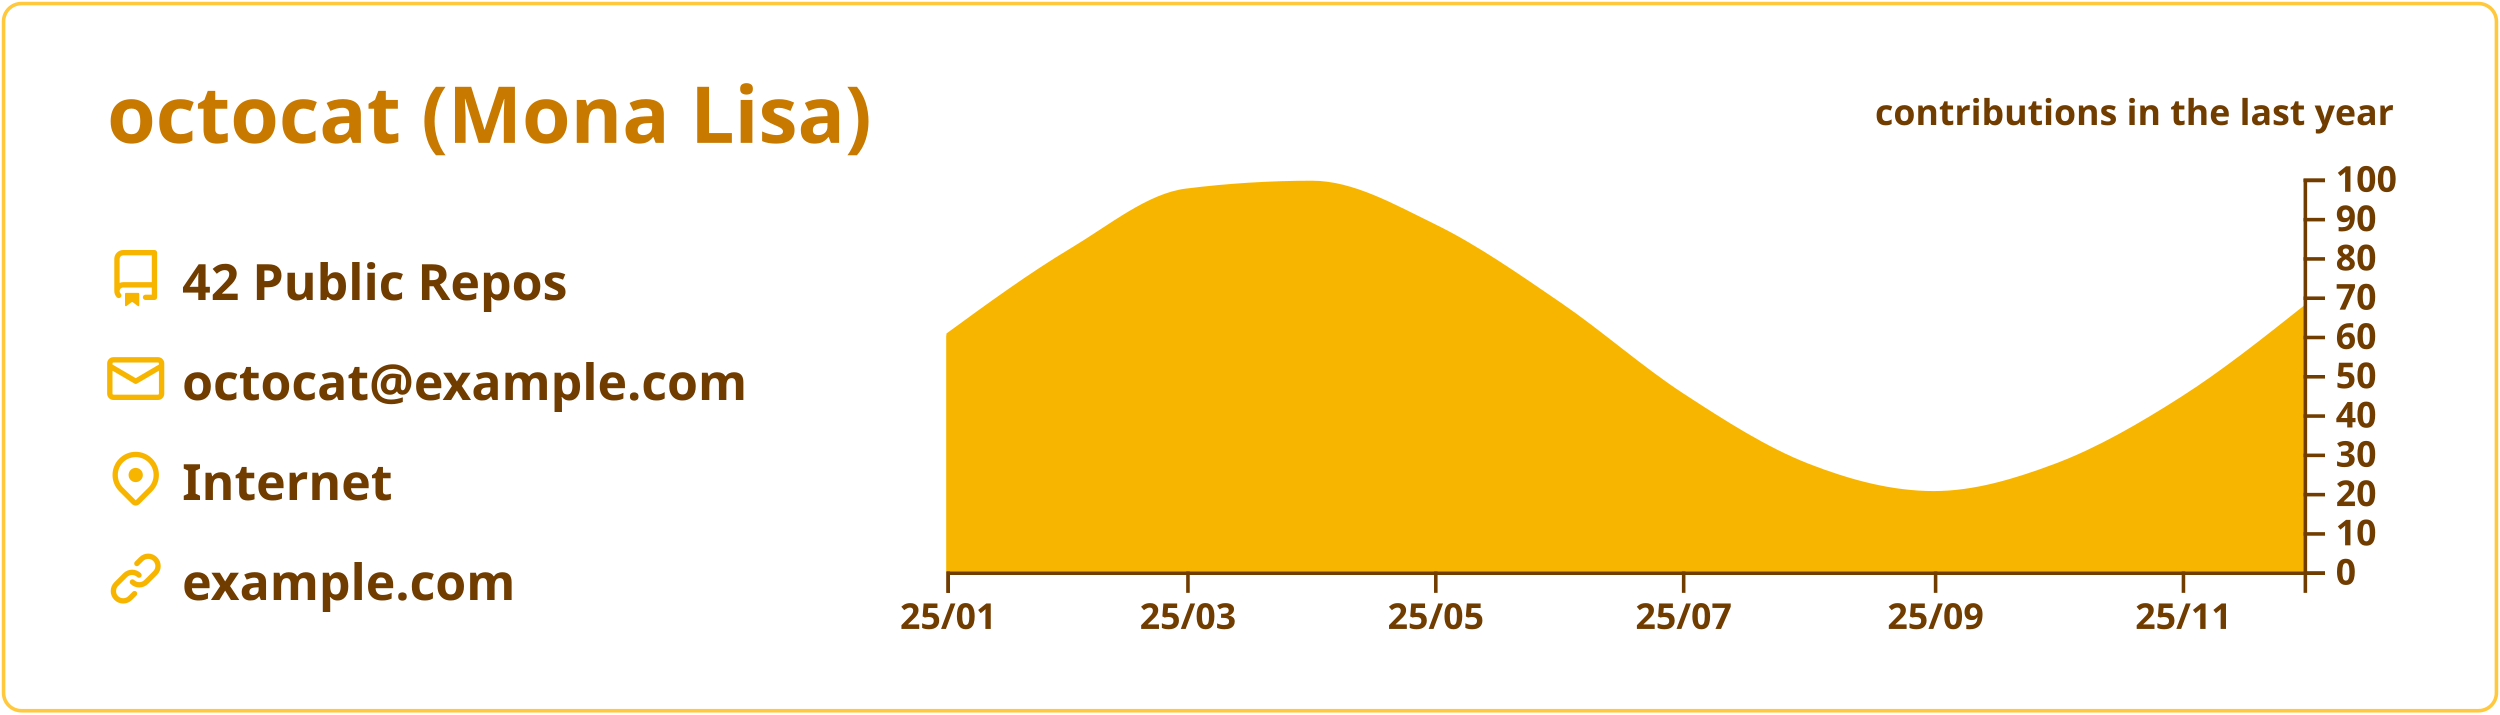
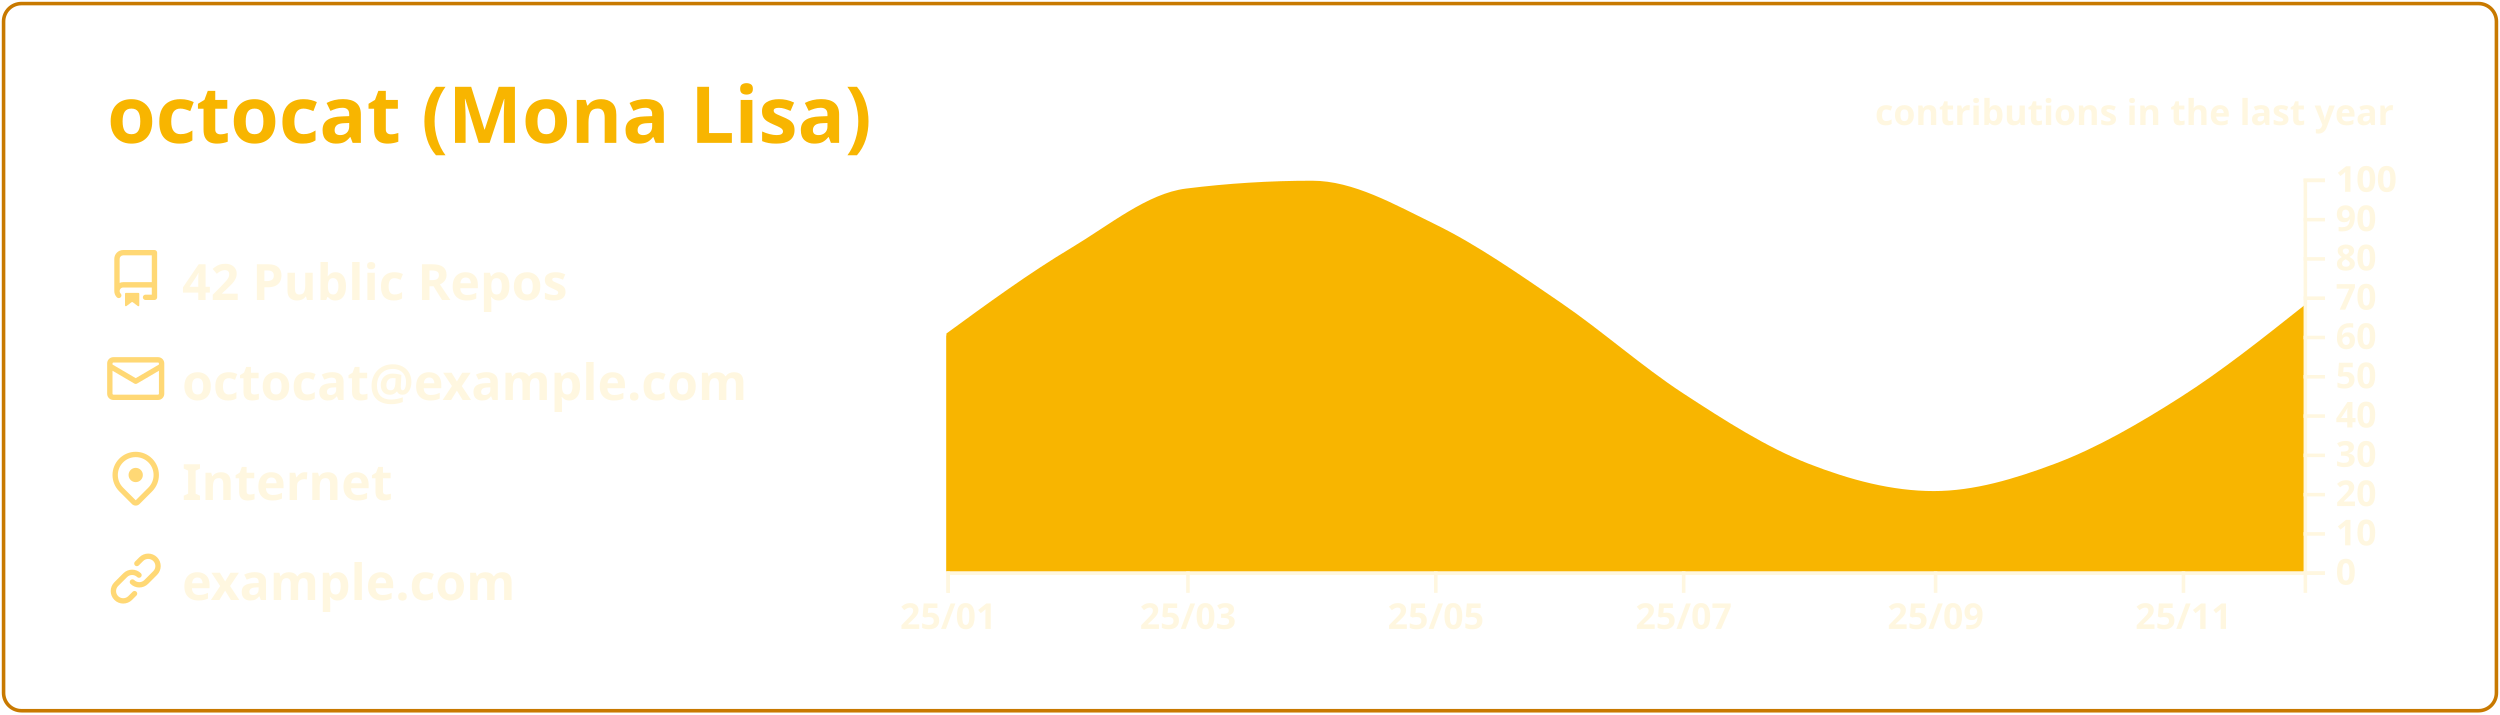
<svg xmlns="http://www.w3.org/2000/svg" width="700" height="200" viewBox="0 0 700 200">
  <style>
@keyframes gpsc-fade{from{opacity:0}to{opacity:1}}
@keyframes gpsc-rise{from{opacity:0;transform:translateY(16px)}to{opacity:1;transform:translateY(0)}}
@keyframes gpsc-grow{from{transform:scaleY(0)}to{transform:scaleY(1)}}
@keyframes gpsc-pop{from{opacity:0;transform:scale(.55)}to{opacity:1;transform:scale(1)}}
@keyframes gpsc-wipe{from{transform:translateX(calc(-1 * var(--gpsc-w,420px)))}to{transform:translateX(0)}}
@keyframes gpsc-tint{from{filter:sepia(.7) saturate(4) hue-rotate(-70deg)}to{filter:sepia(0) saturate(1) hue-rotate(0)}}
@keyframes gpsc-rgb{0%{filter:hue-rotate(0deg) saturate(1)}50%{filter:hue-rotate(180deg) saturate(1.7)}100%{filter:hue-rotate(360deg) saturate(1)}}.gpsc-item{animation:gpsc-fade 1.2s ease both calc(var(--gpsc-i,0) * 0.18s)}.arc{animation:gpsc-pop 1.2s ease both 1.35s;transform-box:fill-box;transform-origin:center}rect.bar{animation:gpsc-grow 1.5s cubic-bezier(.2,.7,.3,1) both 1.35s;transform-box:fill-box;transform-origin:center bottom}.gpsc-reveal{animation:gpsc-wipe 1.8s linear both 1.2s}@media (prefers-reduced-motion:reduce){.gpsc-root,.gpsc-root *,.gpsc-item,.gpsc-chart,rect.bar,.arc,.gpsc-reveal{animation:none!important}}</style>
  <style>* {
          font-family: 'Segoe UI', Ubuntu, "Helvetica Neue", Sans-Serif
        }
        text {
          font-weight: 600
        }</style>
  <g class="gpsc-root">
-     <rect x="1" y="1" rx="5" ry="5" height="99%" width="99.714%" stroke="#ffc83d" stroke-width="1" fill="#ffffff00" stroke-opacity="1" />
-     <text x="30" y="40" class="gpsc-item" style="--gpsc-i: 0; font-size: 22px; fill: #c87900;">octocat (Mona Lisa)</text>
+     <rect x="1" y="1" rx="5" ry="5" height="99%" width="99.714%" stroke="#c87900" stroke-width="1" fill="#ffffff00" stroke-opacity="1" />
+     <text x="30" y="40" class="gpsc-item" style="--gpsc-i: 0; font-size: 22px; fill: #f8b500;">octocat (Mona Lisa)</text>
    <g transform="translate(0,40)">
      <g transform="translate(30,30)">
        <g class="gpsc-item" style="--gpsc-i: 0;">
-           <g transform="translate(0,0)" width="14" height="14" fill="#f8b500">
+           <g transform="translate(0,0)" width="14" height="14" fill="#ffd875">
            <path fill-rule="evenodd" d="M2 2.5A2.5 2.5 0 014.5 0h8.75a.75.75 0 01.75.75v12.5a.75.75 0 01-.75.75h-2.5a.75.75 0 110-1.5h1.75v-2h-8a1 1 0 00-.714 1.7.75.75 0 01-1.072 1.05A2.495 2.495 0 012 11.5v-9zm10.5-1V9h-8c-.356 0-.694.074-1 .208V2.5a1 1 0 011-1h8zM5 12.25v3.25a.25.25 0 00.4.2l1.45-1.087a.25.25 0 01.3 0L8.6 15.7a.25.25 0 00.4-.2v-3.25a.25.25 0 00-.25-.25h-3.5a.25.25 0 00-.25.25z" />
          </g>
        </g>
        <g class="gpsc-item" style="--gpsc-i: 1;">
-           <g transform="translate(0,28)" width="14" height="14" fill="#f8b500">
+           <g transform="translate(0,28)" width="14" height="14" fill="#ffd875">
            <path fill-rule="evenodd" d="M1.75 2A1.75 1.75 0 000 3.75v.736a.75.75 0 000 .027v7.737C0 13.216.784 14 1.75 14h12.5A1.75 1.75 0 0016 12.25v-8.5A1.75 1.75 0 0014.25 2H1.75zM14.5 4.07v-.32a.25.25 0 00-.25-.25H1.75a.25.25 0 00-.25.25v.32L8 7.88l6.5-3.81zm-13 1.74v6.441c0 .138.112.25.25.25h12.5a.25.25 0 00.25-.25V5.809L8.38 9.397a.75.75 0 01-.76 0L1.5 5.809z" />
          </g>
        </g>
        <g class="gpsc-item" style="--gpsc-i: 2;">
-           <g transform="translate(0,56)" width="14" height="14" fill="#f8b500">
+           <g transform="translate(0,56)" width="14" height="14" fill="#ffd875">
            <path fill-rule="evenodd" d="M11.536 3.464a5 5 0 010 7.072L8 14.07l-3.536-3.535a5 5 0 117.072-7.072v.001zm1.06 8.132a6.5 6.5 0 10-9.192 0l3.535 3.536a1.5 1.5 0 002.122 0l3.535-3.536zM8 9a2 2 0 100-4 2 2 0 000 4z" />
          </g>
        </g>
        <g class="gpsc-item" style="--gpsc-i: 3;">
-           <g transform="translate(0,84)" width="14" height="14" fill="#f8b500">
+           <g transform="translate(0,84)" width="14" height="14" fill="#ffd875">
            <path fill-rule="evenodd" d="M7.775 3.275a.75.75 0 001.06 1.06l1.25-1.25a2 2 0 112.83 2.83l-2.5 2.5a2 2 0 01-2.83 0 .75.75 0 00-1.06 1.06 3.5 3.5 0 004.95 0l2.5-2.5a3.5 3.5 0 00-4.95-4.95l-1.25 1.25zm-4.69 9.64a2 2 0 010-2.83l2.5-2.5a2 2 0 012.83 0 .75.75 0 001.06-1.06 3.5 3.5 0 00-4.95 0l-2.5 2.5a3.5 3.5 0 004.95 4.95l1.25-1.25a.75.75 0 00-1.06-1.06l-1.25 1.25a2 2 0 01-2.83 0z" />
          </g>
        </g>
-         <text x="21" y="14" class="gpsc-item" style="--gpsc-i: 0; fill: #713c00; font-size: 14px;">42 Public Repos</text>
-         <text x="21" y="42" class="gpsc-item" style="--gpsc-i: 1; fill: #713c00; font-size: 14px;">octocat@example.com</text>
-         <text x="21" y="70" class="gpsc-item" style="--gpsc-i: 2; fill: #713c00; font-size: 14px;">Internet</text>
-         <text x="21" y="98" class="gpsc-item" style="--gpsc-i: 3; fill: #713c00; font-size: 14px;">example.com</text>
+         <text x="21" y="14" class="gpsc-item" style="--gpsc-i: 0; fill: #fff7e0; font-size: 14px;">42 Public Repos</text>
+         <text x="21" y="42" class="gpsc-item" style="--gpsc-i: 1; fill: #fff7e0; font-size: 14px;">octocat@example.com</text>
+         <text x="21" y="70" class="gpsc-item" style="--gpsc-i: 2; fill: #fff7e0; font-size: 14px;">Internet</text>
+         <text x="21" y="98" class="gpsc-item" style="--gpsc-i: 3; fill: #fff7e0; font-size: 14px;">example.com</text>
      </g>
      <g color="#f8b500" transform="translate(295,10)">
        <clipPath id="gpsc-reveal-clip">
          <rect class="gpsc-reveal" x="-30" y="0" width="410" height="110" style="--gpsc-w: 410px; --gpsc-i: 4;" />
        </clipPath>
        <g clip-path="url(#gpsc-reveal-clip)" class="gpsc-chart" style="--gpsc-i: 4;">
          <path transform="translate(-30,0)" stroke="#f8b500" fill="#f8b500" opacity="1" d="M0,44C11.756,35.414,23.513,26.828,35.269,19.8C45.888,13.452,56.507,4.625,67.126,3.3C78.882,1.833,90.639,1.1,102.395,1.1C113.772,1.1,125.15,7.66,136.527,13.2C148.283,18.925,160.04,27.165,171.796,35.2C183.174,42.976,194.551,53.073,205.928,60.5C217.685,68.175,229.441,75.717,241.198,80.3C252.954,84.883,264.711,88,276.467,88C287.844,88,299.222,84.571,310.599,80.3C322.355,75.887,334.112,69.094,345.868,61.6C357.246,54.348,368.623,45.324,380,36.3L380,110C368.623,110,357.246,110,345.868,110C334.112,110,322.355,110,310.599,110C299.222,110,287.844,110,276.467,110C264.711,110,252.954,110,241.198,110C229.441,110,217.685,110,205.928,110C194.551,110,183.174,110,171.796,110C160.04,110,148.283,110,136.527,110C125.15,110,113.772,110,102.395,110C90.639,110,78.882,110,67.126,110C56.507,110,45.888,110,35.269,110C23.513,110,11.756,110,0,110Z" />
        </g>
-         <g color="#713c00" transform="translate(-30,110)" fill="none" font-size="10" font-family="sans-serif" text-anchor="middle">
+         <g color="#fff7e0" transform="translate(-30,110)" fill="none" font-size="10" font-family="sans-serif" text-anchor="middle">
          <path class="domain" stroke="currentColor" d="M0.5,6V0.5H380.5V6" />
          <g class="tick" opacity="1" transform="translate(0.5,0)">
            <line stroke="currentColor" y2="6" />
            <text fill="currentColor" y="9" dy="0.71em">25/01</text>
          </g>
          <g class="tick" opacity="1" transform="translate(67.62575,0)">
            <line stroke="currentColor" y2="6" />
            <text fill="currentColor" y="9" dy="0.71em">25/03</text>
          </g>
          <g class="tick" opacity="1" transform="translate(137.0269,0)">
            <line stroke="currentColor" y2="6" />
            <text fill="currentColor" y="9" dy="0.71em">25/05</text>
          </g>
          <g class="tick" opacity="1" transform="translate(206.4281,0)">
            <line stroke="currentColor" y2="6" />
            <text fill="currentColor" y="9" dy="0.71em">25/07</text>
          </g>
          <g class="tick" opacity="1" transform="translate(276.9671,0)">
            <line stroke="currentColor" y2="6" />
            <text fill="currentColor" y="9" dy="0.71em">25/09</text>
          </g>
          <g class="tick" opacity="1" transform="translate(346.3683,0)">
            <line stroke="currentColor" y2="6" />
            <text fill="currentColor" y="9" dy="0.71em">25/11</text>
          </g>
        </g>
-         <g color="#713c00" transform="translate(350,0)" fill="none" font-size="10" font-family="sans-serif" text-anchor="start">
+         <g color="#fff7e0" transform="translate(350,0)" fill="none" font-size="10" font-family="sans-serif" text-anchor="start">
          <path class="domain" stroke="currentColor" d="M6,110.5H0.5V0.5H6" />
          <g class="tick" opacity="1" transform="translate(0,110.5)">
            <line stroke="currentColor" x2="6" />
            <text fill="currentColor" x="9" dy="0.32em">0</text>
          </g>
          <g class="tick" opacity="1" transform="translate(0,99.5)">
            <line stroke="currentColor" x2="6" />
            <text fill="currentColor" x="9" dy="0.32em">10</text>
          </g>
          <g class="tick" opacity="1" transform="translate(0,88.5)">
            <line stroke="currentColor" x2="6" />
            <text fill="currentColor" x="9" dy="0.32em">20</text>
          </g>
          <g class="tick" opacity="1" transform="translate(0,77.5)">
            <line stroke="currentColor" x2="6" />
            <text fill="currentColor" x="9" dy="0.32em">30</text>
          </g>
          <g class="tick" opacity="1" transform="translate(0,66.5)">
            <line stroke="currentColor" x2="6" />
            <text fill="currentColor" x="9" dy="0.32em">40</text>
          </g>
          <g class="tick" opacity="1" transform="translate(0,55.5)">
            <line stroke="currentColor" x2="6" />
            <text fill="currentColor" x="9" dy="0.32em">50</text>
          </g>
          <g class="tick" opacity="1" transform="translate(0,44.5)">
            <line stroke="currentColor" x2="6" />
            <text fill="currentColor" x="9" dy="0.32em">60</text>
          </g>
          <g class="tick" opacity="1" transform="translate(0,33.5)">
            <line stroke="currentColor" x2="6" />
            <text fill="currentColor" x="9" dy="0.32em">70</text>
          </g>
          <g class="tick" opacity="1" transform="translate(0,22.5)">
            <line stroke="currentColor" x2="6" />
            <text fill="currentColor" x="9" dy="0.32em">80</text>
          </g>
          <g class="tick" opacity="1" transform="translate(0,11.5)">
            <line stroke="currentColor" x2="6" />
            <text fill="currentColor" x="9" dy="0.32em">90</text>
          </g>
          <g class="tick" opacity="1" transform="translate(0,0.5)">
            <line stroke="currentColor" x2="6" />
            <text fill="currentColor" x="9" dy="0.32em">100</text>
          </g>
        </g>
        <g>
-           <text y="-15" x="230" style="fill: #713c00; font-size: 10px;">contributions in the last year</text>
+           <text y="-15" x="230" style="fill: #fff7e0; font-size: 10px;">contributions in the last year</text>
        </g>
      </g>
    </g>
  </g>
</svg>
